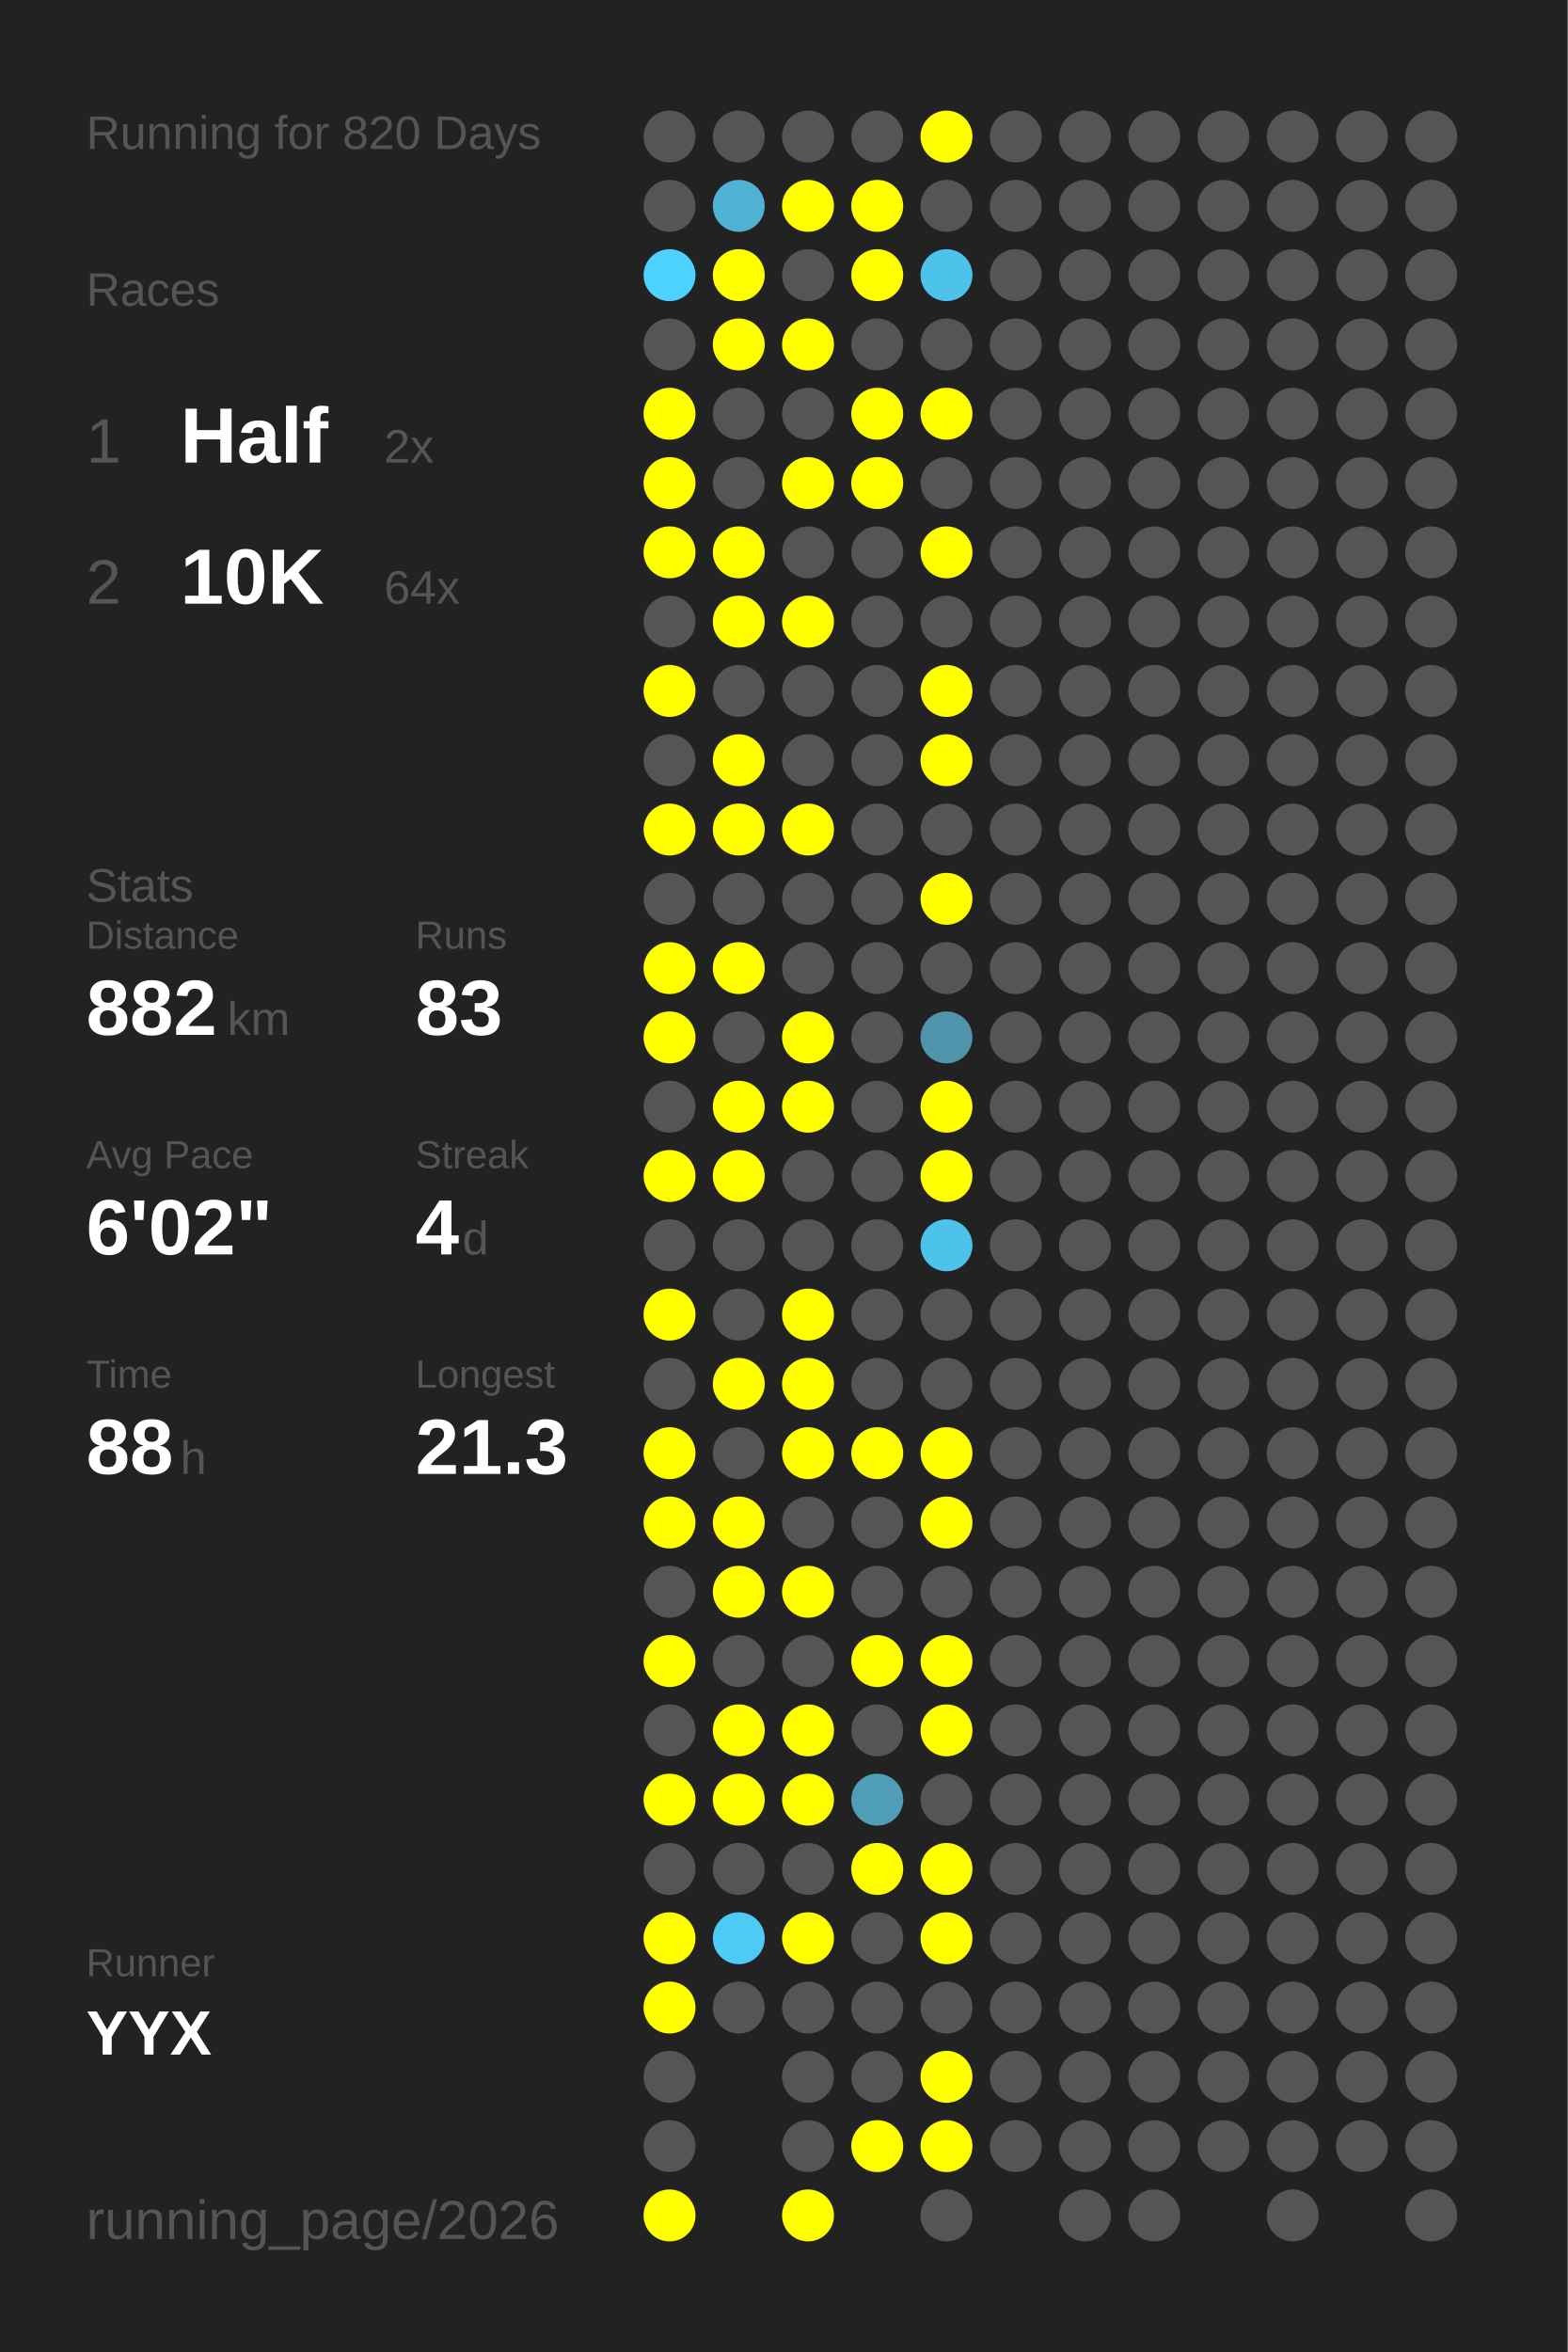
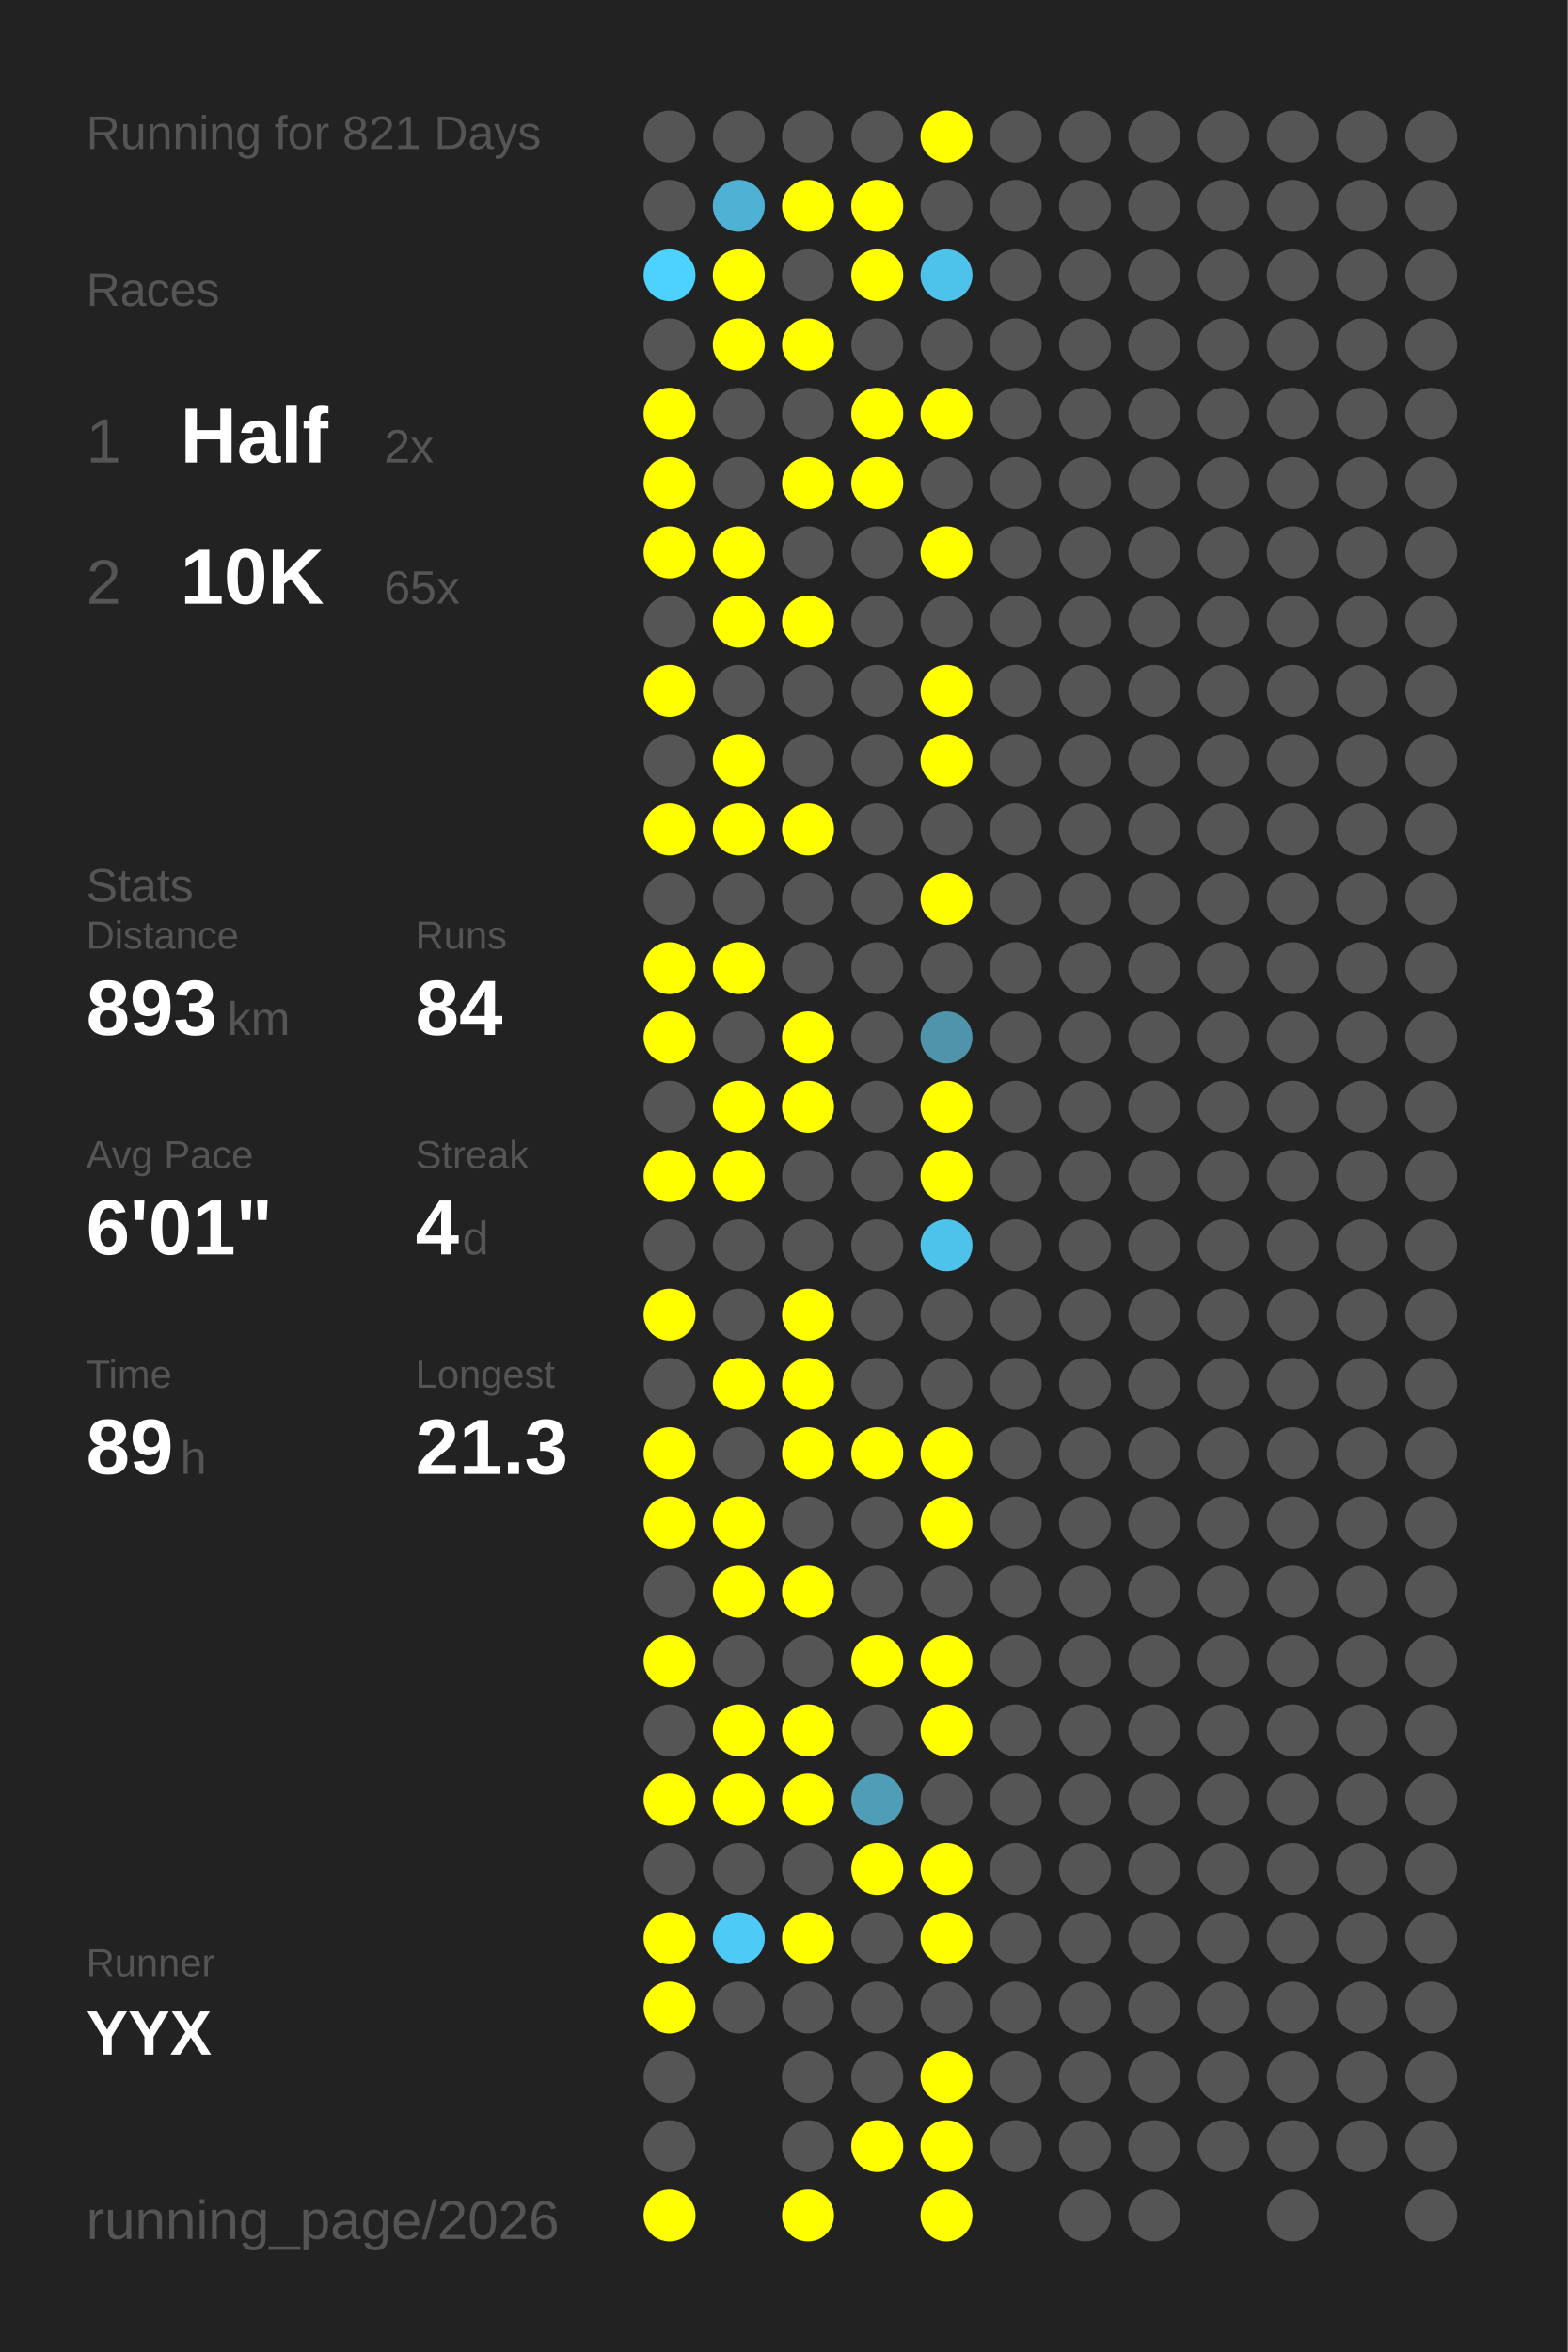
<svg xmlns="http://www.w3.org/2000/svg" baseProfile="full" height="300mm" version="1.1" viewBox="0,0,200,300" width="200mm">
  <defs />
  <rect fill="#222222" height="300" width="200" x="0" y="0" />
-   <text fill="#555555" style="font-size:6px; font-family:Arial;" x="11" y="19">Running for 820 Days</text>
+   <text fill="#555555" style="font-size:6px; font-family:Arial;" x="11" y="19">Running for 821 Days</text>
  <text fill="#555555" style="font-size:6px; font-family:Arial;" x="11" y="39">Races</text>
  <text fill="#555555" style="font-size:8px; font-family:Arial;" x="11" y="59">1</text>
  <text fill="#FFFFFF" style="font-size:10px; font-family:Arial; font-weight:bold;" x="23" y="59">Half</text>
  <text fill="#555555" style="font-size:6px; font-family:Arial;" x="49" y="59">2x</text>
  <text fill="#555555" style="font-size:8px; font-family:Arial;" x="11" y="77">2</text>
  <text fill="#FFFFFF" style="font-size:10px; font-family:Arial; font-weight:bold;" x="23" y="77">10K</text>
-   <text fill="#555555" style="font-size:6px; font-family:Arial;" x="49" y="77">64x</text>
+   <text fill="#555555" style="font-size:6px; font-family:Arial;" x="49" y="77">65x</text>
  <text fill="#555555" style="font-size:6px; font-family:Arial;" x="11" y="115">Stats</text>
  <text fill="#555555" style="font-size:5px; font-family:Arial;" x="11" y="121">Distance</text>
-   <text fill="#FFFFFF" style="font-size:10px; font-family:Arial; font-weight:bold;" x="11" y="132">882</text>
+   <text fill="#FFFFFF" style="font-size:10px; font-family:Arial; font-weight:bold;" x="11" y="132">893</text>
  <text fill="#555555" style="font-size:6px; font-family:Arial;" x="29" y="132">km</text>
  <text fill="#555555" style="font-size:5px; font-family:Arial;" x="53" y="121">Runs</text>
-   <text fill="#FFFFFF" style="font-size:10px; font-family:Arial; font-weight:bold;" x="53" y="132">83</text>
+   <text fill="#FFFFFF" style="font-size:10px; font-family:Arial; font-weight:bold;" x="53" y="132">84</text>
  <text fill="#555555" style="font-size:5px; font-family:Arial;" x="11" y="149">Avg Pace</text>
-   <text fill="#FFFFFF" style="font-size:10px; font-family:Arial; font-weight:bold;" x="11" y="160">6'02"</text>
+   <text fill="#FFFFFF" style="font-size:10px; font-family:Arial; font-weight:bold;" x="11" y="160">6'01"</text>
  <text fill="#555555" style="font-size:5px; font-family:Arial;" x="53" y="149">Streak</text>
  <text fill="#FFFFFF" style="font-size:10px; font-family:Arial; font-weight:bold;" x="53" y="160">4</text>
  <text fill="#555555" style="font-size:6px; font-family:Arial;" x="59" y="160">d</text>
  <text fill="#555555" style="font-size:5px; font-family:Arial;" x="11" y="177">Time</text>
-   <text fill="#FFFFFF" style="font-size:10px; font-family:Arial; font-weight:bold;" x="11" y="188">88</text>
+   <text fill="#FFFFFF" style="font-size:10px; font-family:Arial; font-weight:bold;" x="11" y="188">89</text>
  <text fill="#555555" style="font-size:6px; font-family:Arial;" x="23" y="188">h</text>
  <text fill="#555555" style="font-size:5px; font-family:Arial;" x="53" y="177">Longest</text>
  <text fill="#FFFFFF" style="font-size:10px; font-family:Arial; font-weight:bold;" x="53" y="188">21.3</text>
  <text fill="#555555" style="font-size:5px; font-family:Arial;" x="11" y="252.065">Runner</text>
  <text fill="#FFFFFF" style="font-size:8px; font-family:Arial; font-weight:bold;" x="11" y="262.065">YYX</text>
  <text fill="#555555" style="font-size:7px; font-family:Arial;" x="11" y="285.581">running_page/2026</text>
  <circle cx="85.417" cy="17.419" fill="#555555" r="3.312" />
  <circle cx="85.417" cy="26.258" fill="#555555" r="3.312" />
  <circle cx="85.417" cy="35.097" fill="#4dd1fe" r="3.312" />
  <circle cx="85.417" cy="43.935" fill="#555555" r="3.312" />
  <circle cx="85.417" cy="52.774" fill="#FFFF00" r="3.312" />
  <circle cx="85.417" cy="61.613" fill="#FFFF00" r="3.312" />
  <circle cx="85.417" cy="70.452" fill="#FFFF00" r="3.312" />
  <circle cx="85.417" cy="79.29" fill="#555555" r="3.312" />
  <circle cx="85.417" cy="88.129" fill="#FFFF00" r="3.312" />
  <circle cx="85.417" cy="96.968" fill="#555555" r="3.312" />
  <circle cx="85.417" cy="105.806" fill="#FFFF00" r="3.312" />
  <circle cx="85.417" cy="114.645" fill="#555555" r="3.312" />
  <circle cx="85.417" cy="123.484" fill="#FFFF00" r="3.312" />
  <circle cx="85.417" cy="132.323" fill="#FFFF00" r="3.312" />
  <circle cx="85.417" cy="141.161" fill="#555555" r="3.312" />
  <circle cx="85.417" cy="150" fill="#FFFF00" r="3.312" />
  <circle cx="85.417" cy="158.839" fill="#555555" r="3.312" />
  <circle cx="85.417" cy="167.677" fill="#FFFF00" r="3.312" />
  <circle cx="85.417" cy="176.516" fill="#555555" r="3.312" />
  <circle cx="85.417" cy="185.355" fill="#FFFF00" r="3.312" />
  <circle cx="85.417" cy="194.194" fill="#FFFF00" r="3.312" />
  <circle cx="85.417" cy="203.032" fill="#555555" r="3.312" />
  <circle cx="85.417" cy="211.871" fill="#FFFF00" r="3.312" />
  <circle cx="85.417" cy="220.71" fill="#555555" r="3.312" />
  <circle cx="85.417" cy="229.548" fill="#FFFF00" r="3.312" />
  <circle cx="85.417" cy="238.387" fill="#555555" r="3.312" />
  <circle cx="85.417" cy="247.226" fill="#FFFF00" r="3.312" />
  <circle cx="85.417" cy="256.065" fill="#FFFF00" r="3.312" />
  <circle cx="85.417" cy="264.903" fill="#555555" r="3.312" />
  <circle cx="85.417" cy="273.742" fill="#555555" r="3.312" />
  <circle cx="85.417" cy="282.581" fill="#FFFF00" r="3.312" />
  <circle cx="94.25" cy="17.419" fill="#555555" r="3.312" />
  <circle cx="94.25" cy="26.258" fill="#4fb1d3" r="3.312" />
  <circle cx="94.25" cy="35.097" fill="#FFFF00" r="3.312" />
  <circle cx="94.25" cy="43.935" fill="#FFFF00" r="3.312" />
  <circle cx="94.25" cy="52.774" fill="#555555" r="3.312" />
  <circle cx="94.25" cy="61.613" fill="#555555" r="3.312" />
  <circle cx="94.25" cy="70.452" fill="#FFFF00" r="3.312" />
  <circle cx="94.25" cy="79.29" fill="#FFFF00" r="3.312" />
  <circle cx="94.25" cy="88.129" fill="#555555" r="3.312" />
  <circle cx="94.25" cy="96.968" fill="#FFFF00" r="3.312" />
  <circle cx="94.25" cy="105.806" fill="#FFFF00" r="3.312" />
  <circle cx="94.25" cy="114.645" fill="#555555" r="3.312" />
  <circle cx="94.25" cy="123.484" fill="#FFFF00" r="3.312" />
  <circle cx="94.25" cy="132.323" fill="#555555" r="3.312" />
  <circle cx="94.25" cy="141.161" fill="#FFFF00" r="3.312" />
  <circle cx="94.25" cy="150" fill="#FFFF00" r="3.312" />
  <circle cx="94.25" cy="158.839" fill="#555555" r="3.312" />
  <circle cx="94.25" cy="167.677" fill="#555555" r="3.312" />
  <circle cx="94.25" cy="176.516" fill="#FFFF00" r="3.312" />
  <circle cx="94.25" cy="185.355" fill="#555555" r="3.312" />
  <circle cx="94.25" cy="194.194" fill="#FFFF00" r="3.312" />
  <circle cx="94.25" cy="203.032" fill="#FFFF00" r="3.312" />
  <circle cx="94.25" cy="211.871" fill="#555555" r="3.312" />
  <circle cx="94.25" cy="220.71" fill="#FFFF00" r="3.312" />
  <circle cx="94.25" cy="229.548" fill="#FFFF00" r="3.312" />
  <circle cx="94.25" cy="238.387" fill="#555555" r="3.312" />
  <circle cx="94.25" cy="247.226" fill="#4dcaf5" r="3.312" />
  <circle cx="94.25" cy="256.065" fill="#555555" r="3.312" />
  <circle cx="103.083" cy="17.419" fill="#555555" r="3.312" />
  <circle cx="103.083" cy="26.258" fill="#FFFF00" r="3.312" />
  <circle cx="103.083" cy="35.097" fill="#555555" r="3.312" />
  <circle cx="103.083" cy="43.935" fill="#FFFF00" r="3.312" />
  <circle cx="103.083" cy="52.774" fill="#555555" r="3.312" />
  <circle cx="103.083" cy="61.613" fill="#FFFF00" r="3.312" />
  <circle cx="103.083" cy="70.452" fill="#555555" r="3.312" />
  <circle cx="103.083" cy="79.29" fill="#FFFF00" r="3.312" />
  <circle cx="103.083" cy="88.129" fill="#555555" r="3.312" />
  <circle cx="103.083" cy="96.968" fill="#555555" r="3.312" />
  <circle cx="103.083" cy="105.806" fill="#FFFF00" r="3.312" />
  <circle cx="103.083" cy="114.645" fill="#555555" r="3.312" />
  <circle cx="103.083" cy="123.484" fill="#555555" r="3.312" />
  <circle cx="103.083" cy="132.323" fill="#FFFF00" r="3.312" />
  <circle cx="103.083" cy="141.161" fill="#FFFF00" r="3.312" />
  <circle cx="103.083" cy="150" fill="#555555" r="3.312" />
  <circle cx="103.083" cy="158.839" fill="#555555" r="3.312" />
  <circle cx="103.083" cy="167.677" fill="#FFFF00" r="3.312" />
  <circle cx="103.083" cy="176.516" fill="#FFFF00" r="3.312" />
  <circle cx="103.083" cy="185.355" fill="#FFFF00" r="3.312" />
  <circle cx="103.083" cy="194.194" fill="#555555" r="3.312" />
  <circle cx="103.083" cy="203.032" fill="#FFFF00" r="3.312" />
  <circle cx="103.083" cy="211.871" fill="#555555" r="3.312" />
  <circle cx="103.083" cy="220.71" fill="#FFFF00" r="3.312" />
  <circle cx="103.083" cy="229.548" fill="#FFFF00" r="3.312" />
  <circle cx="103.083" cy="238.387" fill="#555555" r="3.312" />
  <circle cx="103.083" cy="247.226" fill="#FFFF00" r="3.312" />
  <circle cx="103.083" cy="256.065" fill="#555555" r="3.312" />
  <circle cx="103.083" cy="264.903" fill="#555555" r="3.312" />
  <circle cx="103.083" cy="273.742" fill="#555555" r="3.312" />
  <circle cx="103.083" cy="282.581" fill="#FFFF00" r="3.312" />
  <circle cx="111.917" cy="17.419" fill="#555555" r="3.312" />
  <circle cx="111.917" cy="26.258" fill="#FFFF00" r="3.312" />
  <circle cx="111.917" cy="35.097" fill="#FFFF00" r="3.312" />
  <circle cx="111.917" cy="43.935" fill="#555555" r="3.312" />
  <circle cx="111.917" cy="52.774" fill="#FFFF00" r="3.312" />
  <circle cx="111.917" cy="61.613" fill="#FFFF00" r="3.312" />
  <circle cx="111.917" cy="70.452" fill="#555555" r="3.312" />
  <circle cx="111.917" cy="79.29" fill="#555555" r="3.312" />
  <circle cx="111.917" cy="88.129" fill="#555555" r="3.312" />
  <circle cx="111.917" cy="96.968" fill="#555555" r="3.312" />
  <circle cx="111.917" cy="105.806" fill="#555555" r="3.312" />
  <circle cx="111.917" cy="114.645" fill="#555555" r="3.312" />
  <circle cx="111.917" cy="123.484" fill="#555555" r="3.312" />
  <circle cx="111.917" cy="132.323" fill="#555555" r="3.312" />
  <circle cx="111.917" cy="141.161" fill="#555555" r="3.312" />
  <circle cx="111.917" cy="150" fill="#555555" r="3.312" />
  <circle cx="111.917" cy="158.839" fill="#555555" r="3.312" />
  <circle cx="111.917" cy="167.677" fill="#555555" r="3.312" />
  <circle cx="111.917" cy="176.516" fill="#555555" r="3.312" />
  <circle cx="111.917" cy="185.355" fill="#FFFF00" r="3.312" />
  <circle cx="111.917" cy="194.194" fill="#555555" r="3.312" />
  <circle cx="111.917" cy="203.032" fill="#555555" r="3.312" />
  <circle cx="111.917" cy="211.871" fill="#FFFF00" r="3.312" />
  <circle cx="111.917" cy="220.71" fill="#555555" r="3.312" />
  <circle cx="111.917" cy="229.548" fill="#509db7" r="3.312" />
  <circle cx="111.917" cy="238.387" fill="#FFFF00" r="3.312" />
  <circle cx="111.917" cy="247.226" fill="#555555" r="3.312" />
  <circle cx="111.917" cy="256.065" fill="#555555" r="3.312" />
  <circle cx="111.917" cy="264.903" fill="#555555" r="3.312" />
  <circle cx="111.917" cy="273.742" fill="#FFFF00" r="3.312" />
  <circle cx="120.75" cy="17.419" fill="#FFFF00" r="3.312" />
  <circle cx="120.75" cy="26.258" fill="#555555" r="3.312" />
  <circle cx="120.75" cy="35.097" fill="#4dc3eb" r="3.312" />
  <circle cx="120.75" cy="43.935" fill="#555555" r="3.312" />
  <circle cx="120.75" cy="52.774" fill="#FFFF00" r="3.312" />
  <circle cx="120.75" cy="61.613" fill="#555555" r="3.312" />
  <circle cx="120.75" cy="70.452" fill="#FFFF00" r="3.312" />
  <circle cx="120.75" cy="79.29" fill="#555555" r="3.312" />
  <circle cx="120.75" cy="88.129" fill="#FFFF00" r="3.312" />
  <circle cx="120.75" cy="96.968" fill="#FFFF00" r="3.312" />
  <circle cx="120.75" cy="105.806" fill="#555555" r="3.312" />
  <circle cx="120.75" cy="114.645" fill="#FFFF00" r="3.312" />
  <circle cx="120.75" cy="123.484" fill="#555555" r="3.312" />
  <circle cx="120.75" cy="132.323" fill="#5094ab" r="3.312" />
  <circle cx="120.75" cy="141.161" fill="#FFFF00" r="3.312" />
  <circle cx="120.75" cy="150" fill="#FFFF00" r="3.312" />
  <circle cx="120.75" cy="158.839" fill="#4dc2ea" r="3.312" />
  <circle cx="120.75" cy="167.677" fill="#555555" r="3.312" />
  <circle cx="120.75" cy="176.516" fill="#555555" r="3.312" />
  <circle cx="120.75" cy="185.355" fill="#FFFF00" r="3.312" />
  <circle cx="120.75" cy="194.194" fill="#FFFF00" r="3.312" />
  <circle cx="120.75" cy="203.032" fill="#555555" r="3.312" />
  <circle cx="120.75" cy="211.871" fill="#FFFF00" r="3.312" />
  <circle cx="120.75" cy="220.71" fill="#FFFF00" r="3.312" />
  <circle cx="120.75" cy="229.548" fill="#555555" r="3.312" />
  <circle cx="120.75" cy="238.387" fill="#FFFF00" r="3.312" />
  <circle cx="120.75" cy="247.226" fill="#FFFF00" r="3.312" />
  <circle cx="120.75" cy="256.065" fill="#555555" r="3.312" />
  <circle cx="120.75" cy="264.903" fill="#FFFF00" r="3.312" />
  <circle cx="120.75" cy="273.742" fill="#FFFF00" r="3.312" />
-   <circle cx="120.75" cy="282.581" fill="#555555" r="3.312" />
+   <circle cx="120.75" cy="282.581" fill="#FFFF00" r="3.312" />
  <circle cx="129.583" cy="17.419" fill="#555555" r="3.312" />
  <circle cx="129.583" cy="26.258" fill="#555555" r="3.312" />
  <circle cx="129.583" cy="35.097" fill="#555555" r="3.312" />
  <circle cx="129.583" cy="43.935" fill="#555555" r="3.312" />
  <circle cx="129.583" cy="52.774" fill="#555555" r="3.312" />
  <circle cx="129.583" cy="61.613" fill="#555555" r="3.312" />
  <circle cx="129.583" cy="70.452" fill="#555555" r="3.312" />
  <circle cx="129.583" cy="79.29" fill="#555555" r="3.312" />
  <circle cx="129.583" cy="88.129" fill="#555555" r="3.312" />
  <circle cx="129.583" cy="96.968" fill="#555555" r="3.312" />
  <circle cx="129.583" cy="105.806" fill="#555555" r="3.312" />
  <circle cx="129.583" cy="114.645" fill="#555555" r="3.312" />
  <circle cx="129.583" cy="123.484" fill="#555555" r="3.312" />
  <circle cx="129.583" cy="132.323" fill="#555555" r="3.312" />
  <circle cx="129.583" cy="141.161" fill="#555555" r="3.312" />
  <circle cx="129.583" cy="150" fill="#555555" r="3.312" />
  <circle cx="129.583" cy="158.839" fill="#555555" r="3.312" />
  <circle cx="129.583" cy="167.677" fill="#555555" r="3.312" />
  <circle cx="129.583" cy="176.516" fill="#555555" r="3.312" />
  <circle cx="129.583" cy="185.355" fill="#555555" r="3.312" />
  <circle cx="129.583" cy="194.194" fill="#555555" r="3.312" />
  <circle cx="129.583" cy="203.032" fill="#555555" r="3.312" />
  <circle cx="129.583" cy="211.871" fill="#555555" r="3.312" />
  <circle cx="129.583" cy="220.71" fill="#555555" r="3.312" />
  <circle cx="129.583" cy="229.548" fill="#555555" r="3.312" />
  <circle cx="129.583" cy="238.387" fill="#555555" r="3.312" />
  <circle cx="129.583" cy="247.226" fill="#555555" r="3.312" />
  <circle cx="129.583" cy="256.065" fill="#555555" r="3.312" />
  <circle cx="129.583" cy="264.903" fill="#555555" r="3.312" />
  <circle cx="129.583" cy="273.742" fill="#555555" r="3.312" />
  <circle cx="138.417" cy="17.419" fill="#555555" r="3.312" />
  <circle cx="138.417" cy="26.258" fill="#555555" r="3.312" />
  <circle cx="138.417" cy="35.097" fill="#555555" r="3.312" />
  <circle cx="138.417" cy="43.935" fill="#555555" r="3.312" />
  <circle cx="138.417" cy="52.774" fill="#555555" r="3.312" />
  <circle cx="138.417" cy="61.613" fill="#555555" r="3.312" />
  <circle cx="138.417" cy="70.452" fill="#555555" r="3.312" />
  <circle cx="138.417" cy="79.29" fill="#555555" r="3.312" />
  <circle cx="138.417" cy="88.129" fill="#555555" r="3.312" />
  <circle cx="138.417" cy="96.968" fill="#555555" r="3.312" />
  <circle cx="138.417" cy="105.806" fill="#555555" r="3.312" />
  <circle cx="138.417" cy="114.645" fill="#555555" r="3.312" />
  <circle cx="138.417" cy="123.484" fill="#555555" r="3.312" />
  <circle cx="138.417" cy="132.323" fill="#555555" r="3.312" />
  <circle cx="138.417" cy="141.161" fill="#555555" r="3.312" />
  <circle cx="138.417" cy="150" fill="#555555" r="3.312" />
  <circle cx="138.417" cy="158.839" fill="#555555" r="3.312" />
  <circle cx="138.417" cy="167.677" fill="#555555" r="3.312" />
  <circle cx="138.417" cy="176.516" fill="#555555" r="3.312" />
  <circle cx="138.417" cy="185.355" fill="#555555" r="3.312" />
  <circle cx="138.417" cy="194.194" fill="#555555" r="3.312" />
  <circle cx="138.417" cy="203.032" fill="#555555" r="3.312" />
  <circle cx="138.417" cy="211.871" fill="#555555" r="3.312" />
  <circle cx="138.417" cy="220.71" fill="#555555" r="3.312" />
  <circle cx="138.417" cy="229.548" fill="#555555" r="3.312" />
  <circle cx="138.417" cy="238.387" fill="#555555" r="3.312" />
  <circle cx="138.417" cy="247.226" fill="#555555" r="3.312" />
  <circle cx="138.417" cy="256.065" fill="#555555" r="3.312" />
  <circle cx="138.417" cy="264.903" fill="#555555" r="3.312" />
  <circle cx="138.417" cy="273.742" fill="#555555" r="3.312" />
  <circle cx="138.417" cy="282.581" fill="#555555" r="3.312" />
  <circle cx="147.25" cy="17.419" fill="#555555" r="3.312" />
  <circle cx="147.25" cy="26.258" fill="#555555" r="3.312" />
  <circle cx="147.25" cy="35.097" fill="#555555" r="3.312" />
  <circle cx="147.25" cy="43.935" fill="#555555" r="3.312" />
  <circle cx="147.25" cy="52.774" fill="#555555" r="3.312" />
  <circle cx="147.25" cy="61.613" fill="#555555" r="3.312" />
  <circle cx="147.25" cy="70.452" fill="#555555" r="3.312" />
  <circle cx="147.25" cy="79.29" fill="#555555" r="3.312" />
  <circle cx="147.25" cy="88.129" fill="#555555" r="3.312" />
  <circle cx="147.25" cy="96.968" fill="#555555" r="3.312" />
  <circle cx="147.25" cy="105.806" fill="#555555" r="3.312" />
  <circle cx="147.25" cy="114.645" fill="#555555" r="3.312" />
  <circle cx="147.25" cy="123.484" fill="#555555" r="3.312" />
  <circle cx="147.25" cy="132.323" fill="#555555" r="3.312" />
  <circle cx="147.25" cy="141.161" fill="#555555" r="3.312" />
  <circle cx="147.25" cy="150" fill="#555555" r="3.312" />
  <circle cx="147.25" cy="158.839" fill="#555555" r="3.312" />
  <circle cx="147.25" cy="167.677" fill="#555555" r="3.312" />
  <circle cx="147.25" cy="176.516" fill="#555555" r="3.312" />
  <circle cx="147.25" cy="185.355" fill="#555555" r="3.312" />
  <circle cx="147.25" cy="194.194" fill="#555555" r="3.312" />
  <circle cx="147.25" cy="203.032" fill="#555555" r="3.312" />
  <circle cx="147.25" cy="211.871" fill="#555555" r="3.312" />
  <circle cx="147.25" cy="220.71" fill="#555555" r="3.312" />
  <circle cx="147.25" cy="229.548" fill="#555555" r="3.312" />
  <circle cx="147.25" cy="238.387" fill="#555555" r="3.312" />
  <circle cx="147.25" cy="247.226" fill="#555555" r="3.312" />
  <circle cx="147.25" cy="256.065" fill="#555555" r="3.312" />
  <circle cx="147.25" cy="264.903" fill="#555555" r="3.312" />
  <circle cx="147.25" cy="273.742" fill="#555555" r="3.312" />
  <circle cx="147.25" cy="282.581" fill="#555555" r="3.312" />
  <circle cx="156.083" cy="17.419" fill="#555555" r="3.312" />
  <circle cx="156.083" cy="26.258" fill="#555555" r="3.312" />
  <circle cx="156.083" cy="35.097" fill="#555555" r="3.312" />
  <circle cx="156.083" cy="43.935" fill="#555555" r="3.312" />
  <circle cx="156.083" cy="52.774" fill="#555555" r="3.312" />
  <circle cx="156.083" cy="61.613" fill="#555555" r="3.312" />
  <circle cx="156.083" cy="70.452" fill="#555555" r="3.312" />
  <circle cx="156.083" cy="79.29" fill="#555555" r="3.312" />
  <circle cx="156.083" cy="88.129" fill="#555555" r="3.312" />
  <circle cx="156.083" cy="96.968" fill="#555555" r="3.312" />
  <circle cx="156.083" cy="105.806" fill="#555555" r="3.312" />
  <circle cx="156.083" cy="114.645" fill="#555555" r="3.312" />
  <circle cx="156.083" cy="123.484" fill="#555555" r="3.312" />
  <circle cx="156.083" cy="132.323" fill="#555555" r="3.312" />
  <circle cx="156.083" cy="141.161" fill="#555555" r="3.312" />
  <circle cx="156.083" cy="150" fill="#555555" r="3.312" />
  <circle cx="156.083" cy="158.839" fill="#555555" r="3.312" />
  <circle cx="156.083" cy="167.677" fill="#555555" r="3.312" />
  <circle cx="156.083" cy="176.516" fill="#555555" r="3.312" />
  <circle cx="156.083" cy="185.355" fill="#555555" r="3.312" />
  <circle cx="156.083" cy="194.194" fill="#555555" r="3.312" />
  <circle cx="156.083" cy="203.032" fill="#555555" r="3.312" />
  <circle cx="156.083" cy="211.871" fill="#555555" r="3.312" />
  <circle cx="156.083" cy="220.71" fill="#555555" r="3.312" />
  <circle cx="156.083" cy="229.548" fill="#555555" r="3.312" />
  <circle cx="156.083" cy="238.387" fill="#555555" r="3.312" />
  <circle cx="156.083" cy="247.226" fill="#555555" r="3.312" />
  <circle cx="156.083" cy="256.065" fill="#555555" r="3.312" />
  <circle cx="156.083" cy="264.903" fill="#555555" r="3.312" />
  <circle cx="156.083" cy="273.742" fill="#555555" r="3.312" />
  <circle cx="164.917" cy="17.419" fill="#555555" r="3.312" />
  <circle cx="164.917" cy="26.258" fill="#555555" r="3.312" />
  <circle cx="164.917" cy="35.097" fill="#555555" r="3.312" />
  <circle cx="164.917" cy="43.935" fill="#555555" r="3.312" />
  <circle cx="164.917" cy="52.774" fill="#555555" r="3.312" />
  <circle cx="164.917" cy="61.613" fill="#555555" r="3.312" />
  <circle cx="164.917" cy="70.452" fill="#555555" r="3.312" />
  <circle cx="164.917" cy="79.29" fill="#555555" r="3.312" />
  <circle cx="164.917" cy="88.129" fill="#555555" r="3.312" />
  <circle cx="164.917" cy="96.968" fill="#555555" r="3.312" />
  <circle cx="164.917" cy="105.806" fill="#555555" r="3.312" />
  <circle cx="164.917" cy="114.645" fill="#555555" r="3.312" />
  <circle cx="164.917" cy="123.484" fill="#555555" r="3.312" />
  <circle cx="164.917" cy="132.323" fill="#555555" r="3.312" />
  <circle cx="164.917" cy="141.161" fill="#555555" r="3.312" />
  <circle cx="164.917" cy="150" fill="#555555" r="3.312" />
  <circle cx="164.917" cy="158.839" fill="#555555" r="3.312" />
  <circle cx="164.917" cy="167.677" fill="#555555" r="3.312" />
  <circle cx="164.917" cy="176.516" fill="#555555" r="3.312" />
  <circle cx="164.917" cy="185.355" fill="#555555" r="3.312" />
  <circle cx="164.917" cy="194.194" fill="#555555" r="3.312" />
  <circle cx="164.917" cy="203.032" fill="#555555" r="3.312" />
  <circle cx="164.917" cy="211.871" fill="#555555" r="3.312" />
  <circle cx="164.917" cy="220.71" fill="#555555" r="3.312" />
  <circle cx="164.917" cy="229.548" fill="#555555" r="3.312" />
  <circle cx="164.917" cy="238.387" fill="#555555" r="3.312" />
  <circle cx="164.917" cy="247.226" fill="#555555" r="3.312" />
  <circle cx="164.917" cy="256.065" fill="#555555" r="3.312" />
  <circle cx="164.917" cy="264.903" fill="#555555" r="3.312" />
  <circle cx="164.917" cy="273.742" fill="#555555" r="3.312" />
  <circle cx="164.917" cy="282.581" fill="#555555" r="3.312" />
  <circle cx="173.75" cy="17.419" fill="#555555" r="3.312" />
  <circle cx="173.75" cy="26.258" fill="#555555" r="3.312" />
  <circle cx="173.75" cy="35.097" fill="#555555" r="3.312" />
  <circle cx="173.75" cy="43.935" fill="#555555" r="3.312" />
  <circle cx="173.75" cy="52.774" fill="#555555" r="3.312" />
  <circle cx="173.75" cy="61.613" fill="#555555" r="3.312" />
  <circle cx="173.75" cy="70.452" fill="#555555" r="3.312" />
  <circle cx="173.75" cy="79.29" fill="#555555" r="3.312" />
  <circle cx="173.75" cy="88.129" fill="#555555" r="3.312" />
  <circle cx="173.75" cy="96.968" fill="#555555" r="3.312" />
  <circle cx="173.75" cy="105.806" fill="#555555" r="3.312" />
  <circle cx="173.75" cy="114.645" fill="#555555" r="3.312" />
  <circle cx="173.75" cy="123.484" fill="#555555" r="3.312" />
  <circle cx="173.75" cy="132.323" fill="#555555" r="3.312" />
  <circle cx="173.75" cy="141.161" fill="#555555" r="3.312" />
  <circle cx="173.75" cy="150" fill="#555555" r="3.312" />
  <circle cx="173.75" cy="158.839" fill="#555555" r="3.312" />
  <circle cx="173.75" cy="167.677" fill="#555555" r="3.312" />
  <circle cx="173.75" cy="176.516" fill="#555555" r="3.312" />
  <circle cx="173.75" cy="185.355" fill="#555555" r="3.312" />
  <circle cx="173.75" cy="194.194" fill="#555555" r="3.312" />
  <circle cx="173.75" cy="203.032" fill="#555555" r="3.312" />
  <circle cx="173.75" cy="211.871" fill="#555555" r="3.312" />
  <circle cx="173.75" cy="220.71" fill="#555555" r="3.312" />
  <circle cx="173.75" cy="229.548" fill="#555555" r="3.312" />
  <circle cx="173.75" cy="238.387" fill="#555555" r="3.312" />
  <circle cx="173.75" cy="247.226" fill="#555555" r="3.312" />
  <circle cx="173.75" cy="256.065" fill="#555555" r="3.312" />
  <circle cx="173.75" cy="264.903" fill="#555555" r="3.312" />
  <circle cx="173.75" cy="273.742" fill="#555555" r="3.312" />
  <circle cx="182.583" cy="17.419" fill="#555555" r="3.312" />
  <circle cx="182.583" cy="26.258" fill="#555555" r="3.312" />
  <circle cx="182.583" cy="35.097" fill="#555555" r="3.312" />
  <circle cx="182.583" cy="43.935" fill="#555555" r="3.312" />
  <circle cx="182.583" cy="52.774" fill="#555555" r="3.312" />
  <circle cx="182.583" cy="61.613" fill="#555555" r="3.312" />
  <circle cx="182.583" cy="70.452" fill="#555555" r="3.312" />
  <circle cx="182.583" cy="79.29" fill="#555555" r="3.312" />
  <circle cx="182.583" cy="88.129" fill="#555555" r="3.312" />
  <circle cx="182.583" cy="96.968" fill="#555555" r="3.312" />
  <circle cx="182.583" cy="105.806" fill="#555555" r="3.312" />
  <circle cx="182.583" cy="114.645" fill="#555555" r="3.312" />
  <circle cx="182.583" cy="123.484" fill="#555555" r="3.312" />
  <circle cx="182.583" cy="132.323" fill="#555555" r="3.312" />
  <circle cx="182.583" cy="141.161" fill="#555555" r="3.312" />
  <circle cx="182.583" cy="150" fill="#555555" r="3.312" />
  <circle cx="182.583" cy="158.839" fill="#555555" r="3.312" />
  <circle cx="182.583" cy="167.677" fill="#555555" r="3.312" />
  <circle cx="182.583" cy="176.516" fill="#555555" r="3.312" />
  <circle cx="182.583" cy="185.355" fill="#555555" r="3.312" />
  <circle cx="182.583" cy="194.194" fill="#555555" r="3.312" />
  <circle cx="182.583" cy="203.032" fill="#555555" r="3.312" />
  <circle cx="182.583" cy="211.871" fill="#555555" r="3.312" />
  <circle cx="182.583" cy="220.71" fill="#555555" r="3.312" />
  <circle cx="182.583" cy="229.548" fill="#555555" r="3.312" />
  <circle cx="182.583" cy="238.387" fill="#555555" r="3.312" />
  <circle cx="182.583" cy="247.226" fill="#555555" r="3.312" />
  <circle cx="182.583" cy="256.065" fill="#555555" r="3.312" />
  <circle cx="182.583" cy="264.903" fill="#555555" r="3.312" />
  <circle cx="182.583" cy="273.742" fill="#555555" r="3.312" />
  <circle cx="182.583" cy="282.581" fill="#555555" r="3.312" />
</svg>
